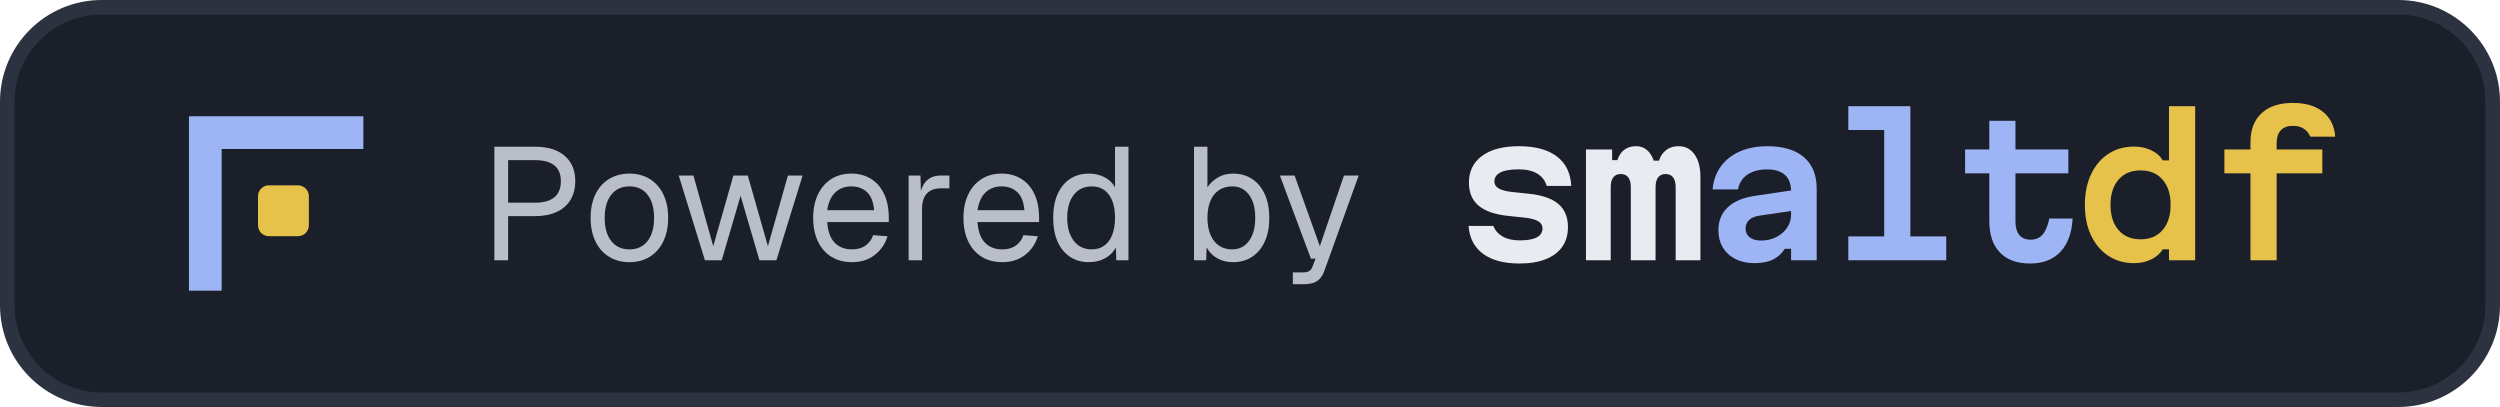
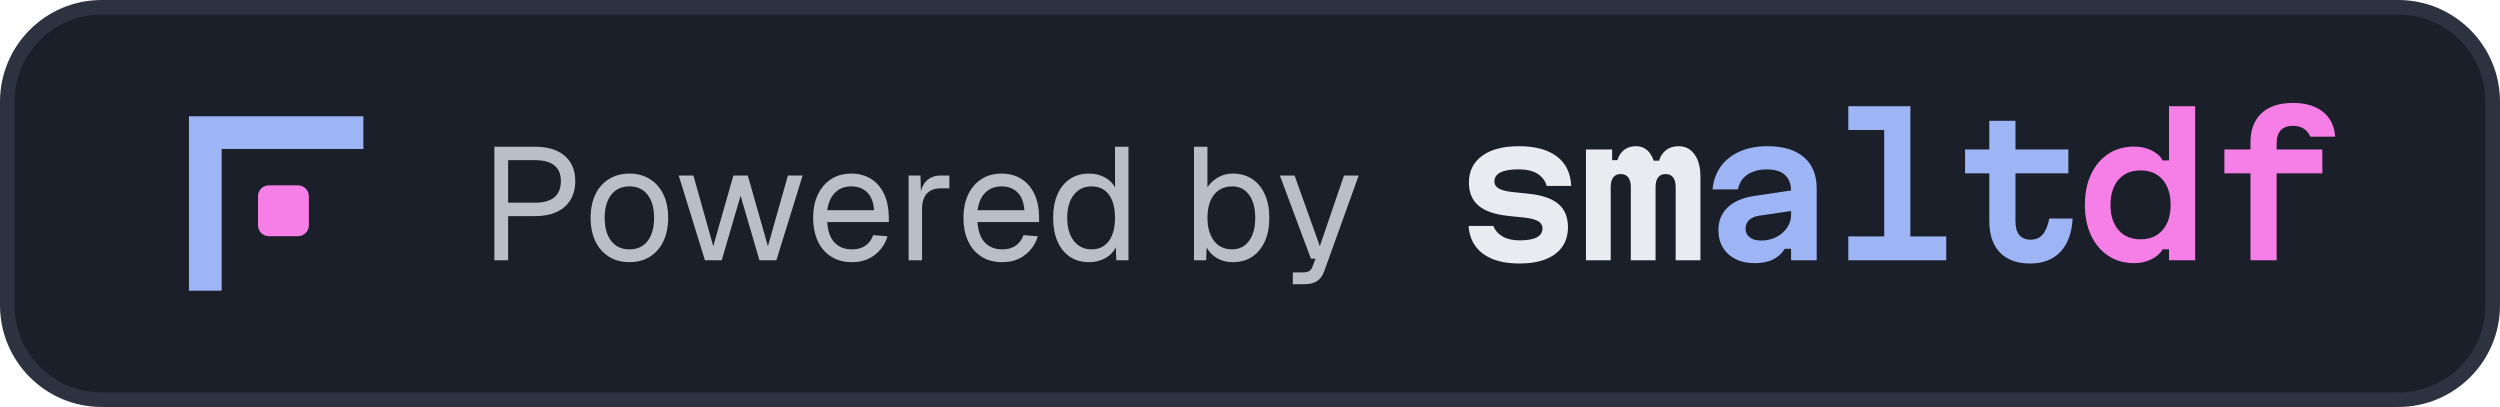
<svg xmlns="http://www.w3.org/2000/svg" width="172" height="28" viewBox="0 0 172 28" role="img" aria-label="Powered by smaltdf">
  <rect x="0.5" y="0.5" width="171" height="27" rx="6.5" fill="#1B1F29" stroke="#2C3240" />
  <g transform="translate(11 6.0) scale(0.25)">
    <path d="M8 8H56V17H17V56H8Z" fill="#9DB4F5" />
-     <path d="M30 27h8a3 3 0 0 1 3 3v8a3 3 0 0 1 -3 3h-8a3 3 0 0 1 -3 -3v-8a3 3 0 0 1 3 -3z" fill="#E6C24A" />
+     <path d="M30 27h8a3 3 0 0 1 3 3v8a3 3 0 0 1 -3 3h-8a3 3 0 0 1 -3 -3v-8a3 3 0 0 1 3 -3z" fill="#F57FE6" />
  </g>
  <path fill="#B9BEC9" d="M34.012 17.905V10.095H36.817Q38.126 10.095 38.852 10.722Q39.578 11.349 39.578 12.46Q39.578 13.208 39.248 13.753Q38.918 14.297 38.302 14.583Q37.686 14.869 36.817 14.869H34.958V17.905ZM34.958 13.945H36.817Q37.697 13.945 38.142 13.571Q38.588 13.197 38.588 12.46Q38.588 11.745 38.142 11.382Q37.697 11.019 36.817 11.019H34.958ZM43.307 18.037Q42.504 18.037 41.899 17.663Q41.294 17.289 40.964 16.602Q40.634 15.914 40.634 14.99Q40.634 14.055 40.964 13.373Q41.294 12.691 41.899 12.317Q42.504 11.943 43.307 11.943Q44.11 11.943 44.709 12.317Q45.309 12.691 45.639 13.373Q45.969 14.055 45.969 14.99Q45.969 15.914 45.639 16.602Q45.309 17.289 44.709 17.663Q44.11 18.037 43.307 18.037ZM43.307 17.157Q44.11 17.157 44.555 16.58Q45.001 16.002 45.001 14.99Q45.001 13.978 44.555 13.401Q44.11 12.823 43.307 12.823Q42.504 12.823 42.053 13.401Q41.602 13.978 41.602 14.99Q41.602 16.002 42.053 16.58Q42.504 17.157 43.307 17.157ZM48.499 17.905 46.695 12.075H47.707L49.071 16.937L50.457 12.075H51.447L52.833 16.937L54.208 12.075H55.22L53.416 17.905H52.25L50.952 13.472L49.654 17.905ZM58.619 18.037Q57.794 18.037 57.194 17.663Q56.595 17.289 56.27 16.602Q55.946 15.914 55.946 14.99Q55.946 14.066 56.27 13.384Q56.595 12.702 57.183 12.323Q57.772 11.943 58.575 11.943Q59.334 11.943 59.917 12.301Q60.5 12.658 60.824 13.34Q61.149 14.022 61.149 15.001V15.276H56.914Q56.969 16.211 57.414 16.684Q57.86 17.157 58.619 17.157Q59.191 17.157 59.559 16.888Q59.928 16.618 60.071 16.178L61.061 16.255Q60.83 17.036 60.186 17.537Q59.543 18.037 58.619 18.037ZM56.914 14.462H60.137Q60.071 13.615 59.647 13.219Q59.224 12.823 58.575 12.823Q57.904 12.823 57.469 13.236Q57.035 13.648 56.914 14.462ZM62.513 17.905V12.075H63.327L63.371 13.549L63.283 13.516Q63.393 12.768 63.761 12.422Q64.13 12.075 64.746 12.075H65.318V12.955H64.757Q64.317 12.955 64.025 13.115Q63.734 13.274 63.585 13.588Q63.437 13.901 63.437 14.385V17.905ZM68.959 18.037Q68.134 18.037 67.534 17.663Q66.935 17.289 66.61 16.602Q66.286 15.914 66.286 14.99Q66.286 14.066 66.61 13.384Q66.935 12.702 67.523 12.323Q68.112 11.943 68.915 11.943Q69.674 11.943 70.257 12.301Q70.84 12.658 71.164 13.34Q71.489 14.022 71.489 15.001V15.276H67.254Q67.309 16.211 67.754 16.684Q68.2 17.157 68.959 17.157Q69.531 17.157 69.899 16.888Q70.268 16.618 70.411 16.178L71.401 16.255Q71.17 17.036 70.526 17.537Q69.883 18.037 68.959 18.037ZM67.254 14.462H70.477Q70.411 13.615 69.987 13.219Q69.564 12.823 68.915 12.823Q68.244 12.823 67.809 13.236Q67.375 13.648 67.254 14.462ZM74.921 18.037Q74.162 18.037 73.606 17.663Q73.051 17.289 72.754 16.607Q72.457 15.925 72.457 14.99Q72.457 14.055 72.754 13.373Q73.051 12.691 73.606 12.317Q74.162 11.943 74.921 11.943Q75.504 11.943 75.988 12.191Q76.472 12.438 76.714 12.889V10.095H77.638V17.905H76.802L76.769 17.025Q76.527 17.498 76.032 17.768Q75.537 18.037 74.921 18.037ZM75.108 17.157Q75.625 17.157 75.982 16.893Q76.34 16.629 76.527 16.14Q76.714 15.65 76.714 14.99Q76.714 14.308 76.527 13.824Q76.34 13.34 75.982 13.082Q75.625 12.823 75.108 12.823Q74.338 12.823 73.881 13.401Q73.425 13.978 73.425 14.99Q73.425 15.991 73.881 16.574Q74.338 17.157 75.108 17.157ZM84.821 18.037Q84.216 18.037 83.743 17.768Q83.27 17.498 83.017 17.025L82.984 17.905H82.148V10.095H83.072V12.889Q83.292 12.526 83.754 12.235Q84.216 11.943 84.821 11.943Q85.591 11.943 86.152 12.317Q86.713 12.691 87.021 13.373Q87.329 14.055 87.329 14.99Q87.329 15.925 87.021 16.607Q86.713 17.289 86.152 17.663Q85.591 18.037 84.821 18.037ZM84.766 17.157Q85.503 17.157 85.932 16.574Q86.361 15.991 86.361 14.99Q86.361 13.978 85.932 13.401Q85.503 12.823 84.788 12.823Q84.249 12.823 83.864 13.082Q83.479 13.34 83.275 13.824Q83.072 14.308 83.072 14.99Q83.072 15.65 83.275 16.14Q83.479 16.629 83.858 16.893Q84.238 17.157 84.766 17.157ZM88.946 19.555V18.741H89.617Q89.925 18.741 90.073 18.648Q90.222 18.554 90.299 18.345L90.508 17.795H90.189L88.055 12.075H89.067L90.805 16.937L92.466 12.075H93.478L91.113 18.642Q90.948 19.115 90.618 19.335Q90.288 19.555 89.705 19.555Z" />
  <path fill="#E9EBF0" d="M102.742 15.544Q102.924 16.01 103.385 16.274Q103.846 16.538 104.556 16.538Q105.34 16.538 105.732 16.33Q106.124 16.122 106.124 15.706Q106.124 15.4 105.835 15.224Q105.545 15.048 104.942 14.978L103.746 14.852Q102.384 14.707 101.723 14.146Q101.062 13.585 101.062 12.562Q101.062 11.388 101.967 10.724Q102.872 10.059 104.495 10.059Q106.185 10.059 107.112 10.762Q108.039 11.465 108.101 12.794H106.414Q106.257 12.248 105.771 11.949Q105.285 11.651 104.482 11.651Q103.654 11.651 103.234 11.862Q102.814 12.073 102.814 12.494Q102.814 12.783 103.103 12.959Q103.393 13.135 103.996 13.205L105.192 13.33Q106.566 13.475 107.221 14.037Q107.876 14.598 107.876 15.627Q107.876 16.419 107.483 16.978Q107.089 17.536 106.347 17.833Q105.604 18.129 104.544 18.129Q102.934 18.129 102.032 17.461Q101.129 16.792 101.036 15.544ZM109.114 10.284H110.914V11.017H112.035L111.186 11.578Q111.224 10.856 111.586 10.458Q111.949 10.059 112.561 10.059Q113.116 10.059 113.47 10.487Q113.824 10.914 113.893 11.668L113.154 11.056H114.881L114.058 11.578Q114.096 10.863 114.481 10.461Q114.866 10.059 115.49 10.059Q116.179 10.059 116.584 10.622Q116.989 11.185 116.989 12.166V17.905H115.286V12.881Q115.286 12.433 115.11 12.203Q114.934 11.974 114.594 11.974Q114.255 11.974 114.079 12.203Q113.903 12.433 113.903 12.881V17.905H112.2V12.881Q112.2 12.433 112.024 12.203Q111.848 11.974 111.509 11.974Q111.169 11.974 110.993 12.203Q110.817 12.433 110.817 12.881V17.905H109.114Z" />
  <path fill="#9DB4F5" d="M123.364 13.084V14.496L121.017 14.842Q120.571 14.911 120.333 15.143Q120.095 15.376 120.095 15.728Q120.095 16.097 120.375 16.324Q120.655 16.55 121.156 16.55Q121.74 16.55 122.207 16.311Q122.674 16.072 122.95 15.67Q123.226 15.268 123.226 14.771V13.155Q123.226 12.422 122.809 12.039Q122.391 11.656 121.57 11.656Q121.018 11.656 120.595 11.819Q120.171 11.983 119.914 12.287Q119.656 12.591 119.574 13.03H117.824Q117.911 12.106 118.398 11.442Q118.885 10.777 119.703 10.418Q120.521 10.059 121.596 10.059Q123.23 10.059 124.11 10.815Q124.989 11.571 124.989 12.982V17.905H123.226V17.119H122.791Q122.495 17.599 121.988 17.852Q121.48 18.105 120.724 18.105Q119.961 18.105 119.399 17.821Q118.837 17.537 118.532 17.025Q118.226 16.513 118.226 15.832Q118.226 14.871 118.872 14.262Q119.517 13.653 120.71 13.478ZM127.163 7.305H131.433V16.265H133.902V17.905H127.163V16.265H129.632V8.945H127.163ZM138.664 8.309V10.284H142.303V11.924H138.664V15.223Q138.664 15.845 138.928 16.167Q139.193 16.489 139.708 16.489Q140.227 16.489 140.529 16.141Q140.832 15.794 140.994 15.037H142.596Q142.516 16.528 141.754 17.329Q140.993 18.129 139.67 18.129Q138.322 18.129 137.593 17.371Q136.864 16.614 136.864 15.223V11.924H135.197V10.284H136.864V8.309Z" />
-   <path fill="#E6C24A" d="M146.838 18.105Q145.818 18.105 145.056 17.604Q144.295 17.102 143.867 16.201Q143.439 15.3 143.439 14.094Q143.439 12.889 143.867 11.986Q144.295 11.083 145.056 10.583Q145.818 10.084 146.838 10.084Q147.474 10.084 148.011 10.34Q148.547 10.596 148.791 11.034H149.227V7.305H151.027V17.905H149.227V17.155H148.791Q148.545 17.58 148.011 17.843Q147.476 18.105 146.838 18.105ZM147.27 16.465Q148.235 16.465 148.786 15.827Q149.338 15.19 149.338 14.093Q149.338 12.997 148.786 12.36Q148.235 11.724 147.27 11.724Q146.305 11.724 145.754 12.361Q145.202 12.999 145.202 14.095Q145.202 15.192 145.754 15.828Q146.305 16.465 147.27 16.465ZM156.633 17.905H154.832V11.924H153.038V10.284H154.832V9.789Q154.832 8.498 155.596 7.789Q156.36 7.081 157.744 7.081Q159.053 7.081 159.816 7.689Q160.58 8.298 160.661 9.401H158.949Q158.786 9.031 158.487 8.845Q158.189 8.659 157.744 8.659Q157.204 8.659 156.918 8.964Q156.633 9.27 156.633 9.854V10.284H159.777V11.924H156.633Z" />
+   <path fill="#F57FE6" d="M146.838 18.105Q145.818 18.105 145.056 17.604Q144.295 17.102 143.867 16.201Q143.439 15.3 143.439 14.094Q143.439 12.889 143.867 11.986Q144.295 11.083 145.056 10.583Q145.818 10.084 146.838 10.084Q147.474 10.084 148.011 10.34Q148.547 10.596 148.791 11.034H149.227V7.305H151.027V17.905H149.227V17.155H148.791Q148.545 17.58 148.011 17.843Q147.476 18.105 146.838 18.105ZM147.27 16.465Q148.235 16.465 148.786 15.827Q149.338 15.19 149.338 14.093Q149.338 12.997 148.786 12.36Q148.235 11.724 147.27 11.724Q146.305 11.724 145.754 12.361Q145.202 12.999 145.202 14.095Q145.202 15.192 145.754 15.828Q146.305 16.465 147.27 16.465ZM156.633 17.905H154.832V11.924H153.038V10.284H154.832V9.789Q154.832 8.498 155.596 7.789Q156.36 7.081 157.744 7.081Q159.053 7.081 159.816 7.689Q160.58 8.298 160.661 9.401H158.949Q158.786 9.031 158.487 8.845Q158.189 8.659 157.744 8.659Q157.204 8.659 156.918 8.964Q156.633 9.27 156.633 9.854V10.284H159.777V11.924H156.633Z" />
</svg>
